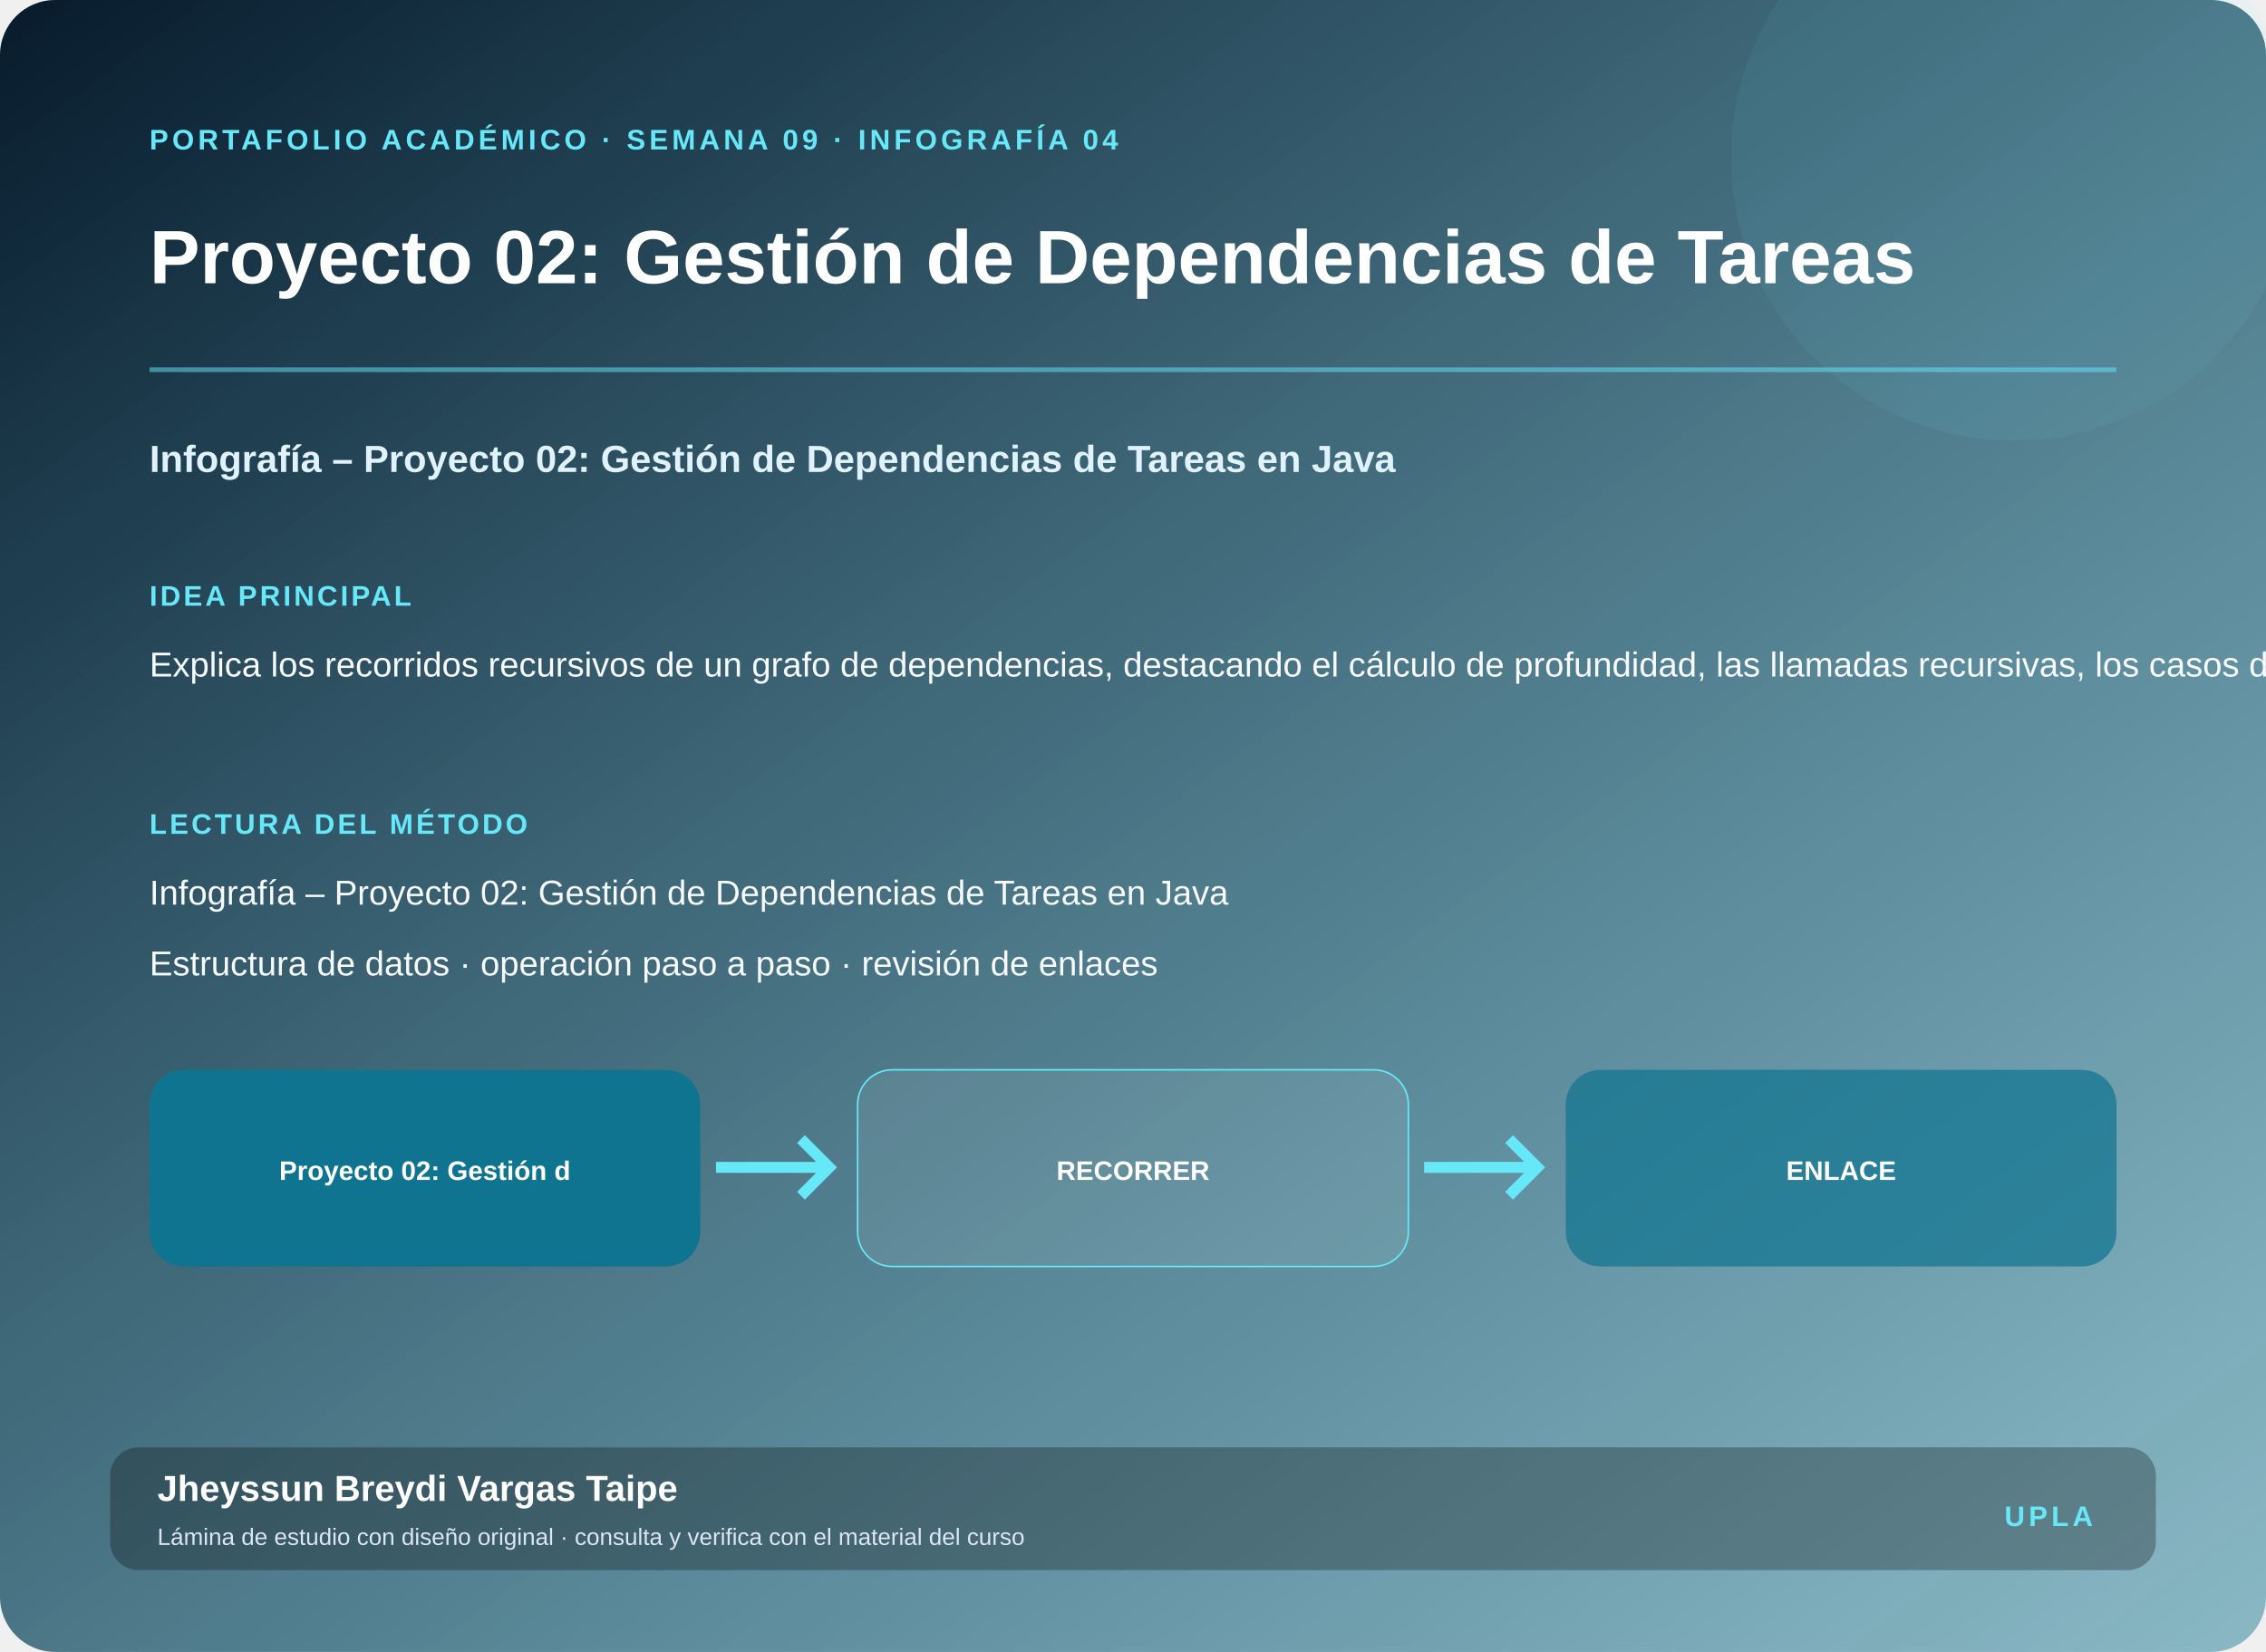
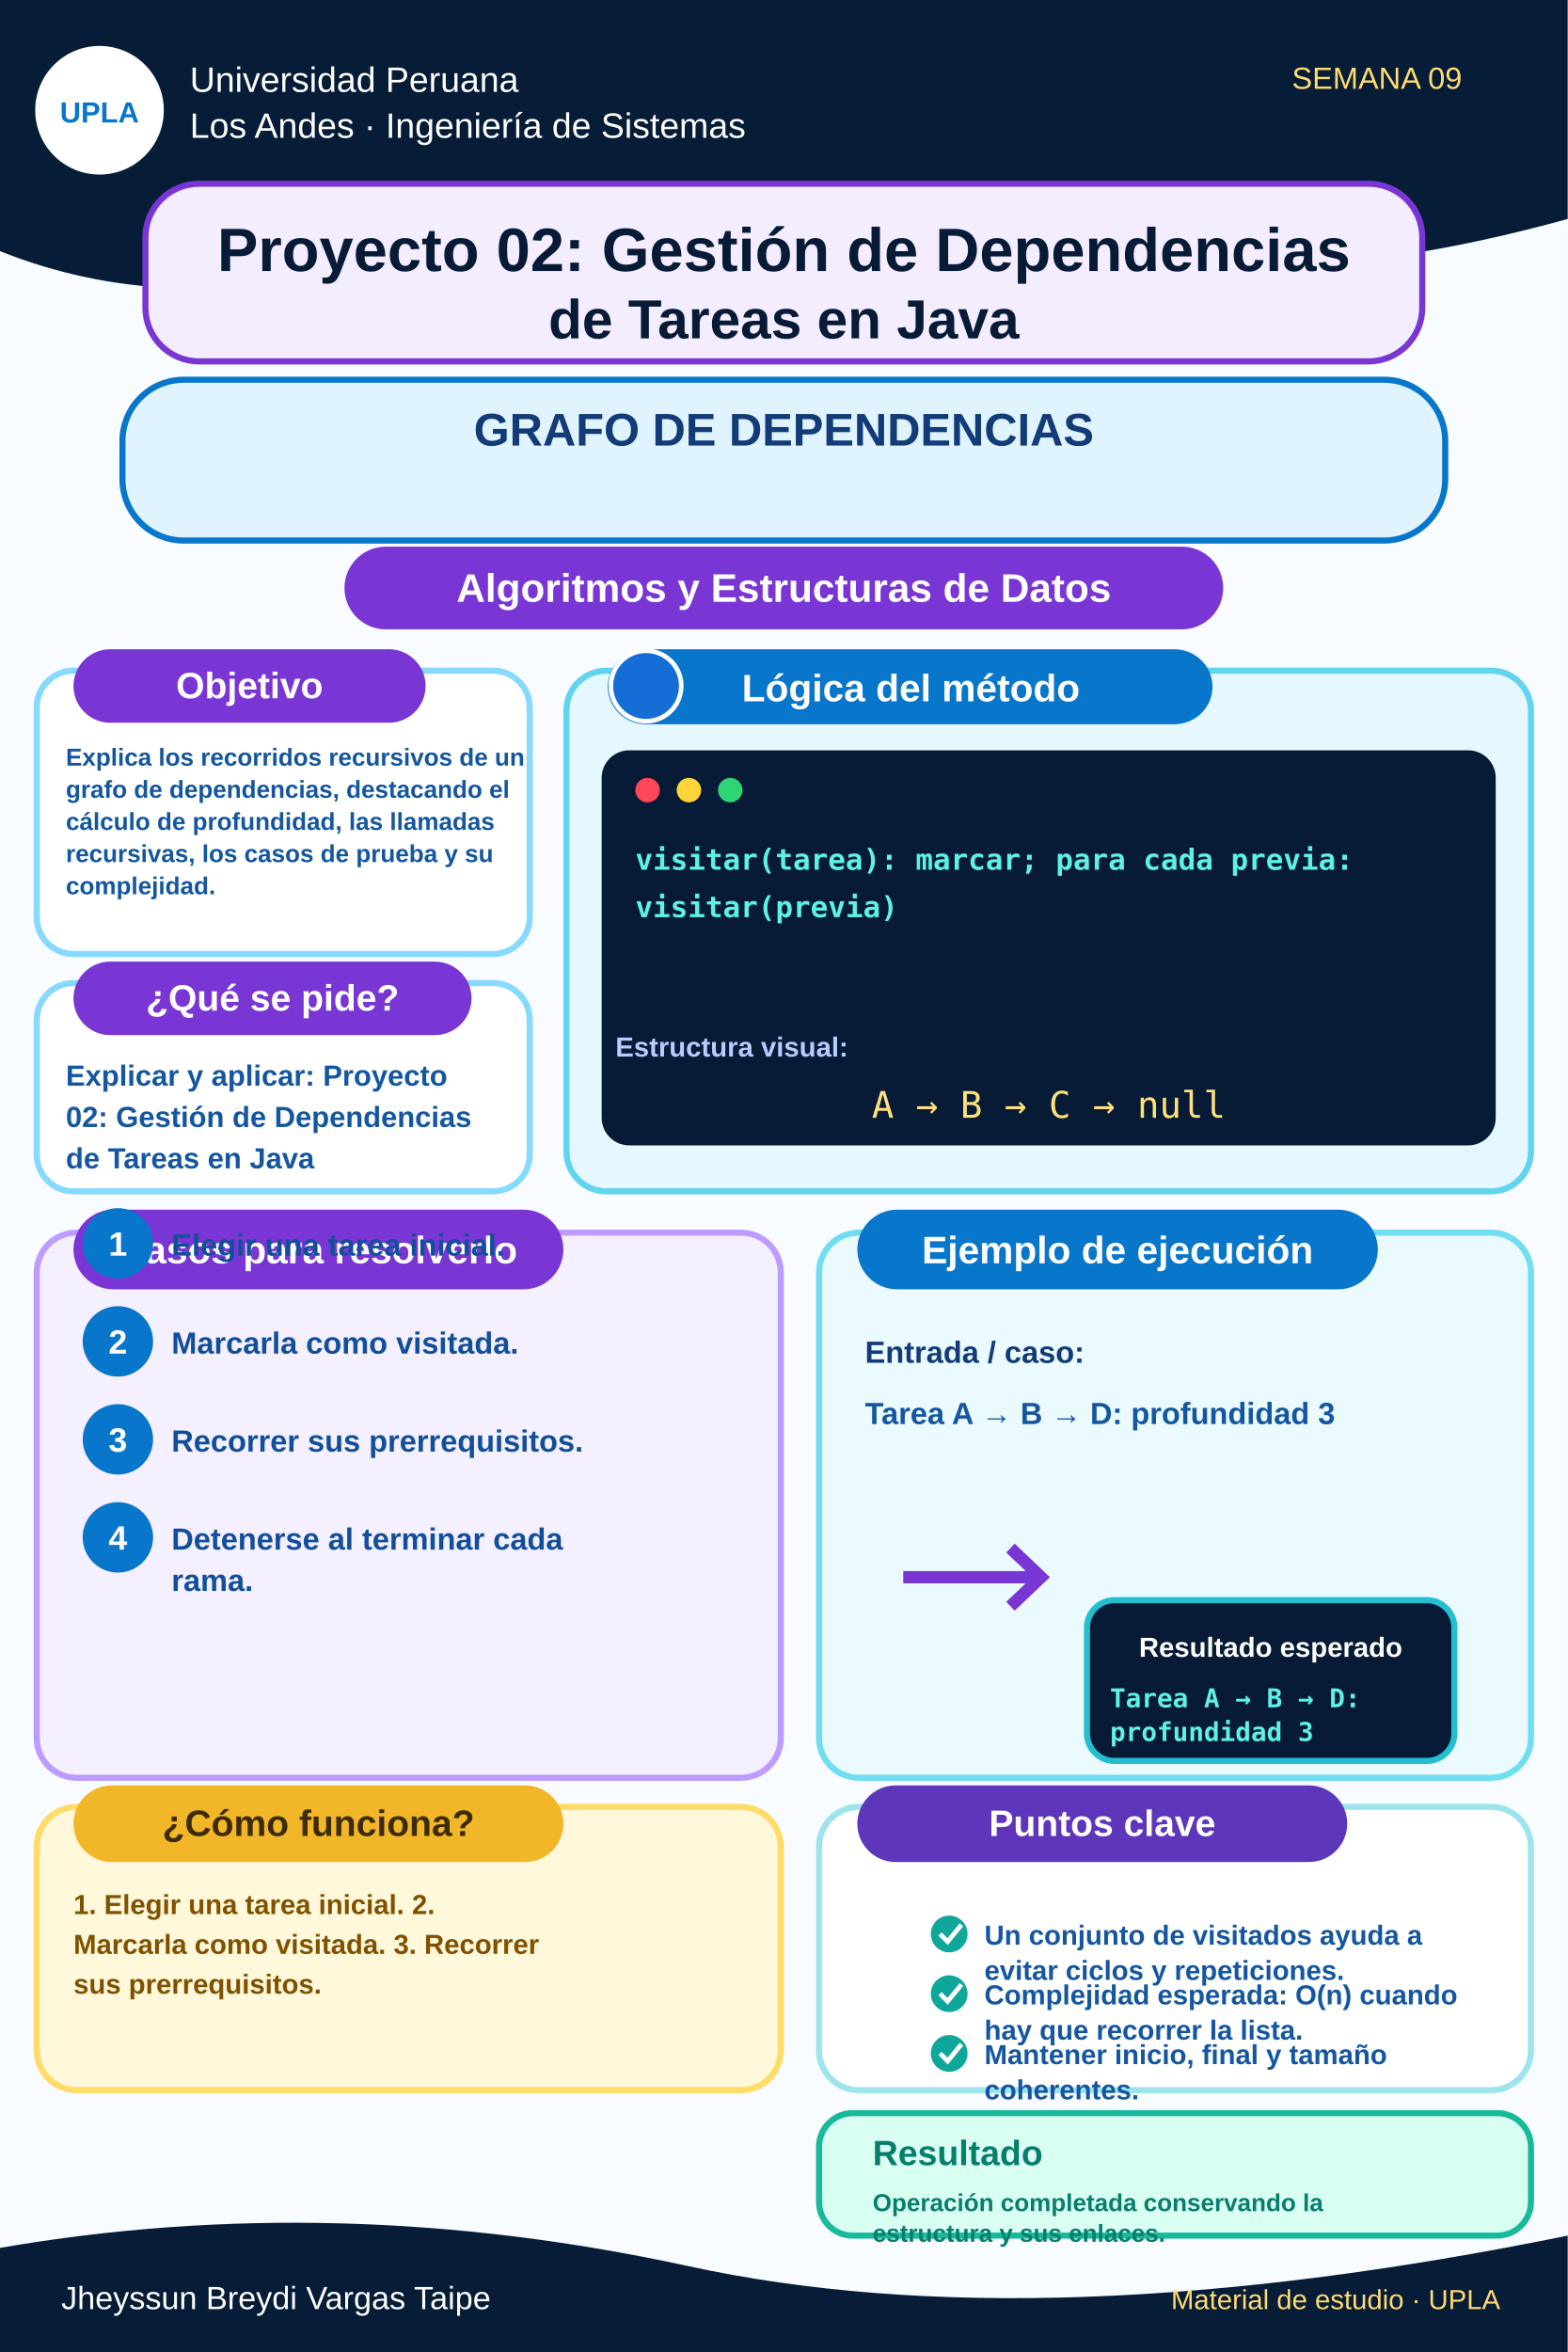
- <svg xmlns="http://www.w3.org/2000/svg" viewBox="0 0 1440 1050" role="img" aria-labelledby="t d">
-   <defs>
-     <linearGradient id="g" x1="0" y1="0" x2="1" y2="1">
-       <stop stop-color="#071a2b" />
-       <stop offset="1" stop-color="#0e7490" stop-opacity=".45" />
-     </linearGradient>
-   </defs>
-   <rect width="1440" height="1050" rx="35" fill="url(#g)" />
-   <circle cx="1280" cy="100" r="180" fill="#67e8f9" opacity=".06" />
-   <text x="95" y="95" class="kicker">PORTAFOLIO ACADÉMICO · SEMANA 09 · INFOGRAFÍA 04</text>
-   <text x="95" y="180" class="title">Proyecto 02: Gestión de Dependencias de Tareas</text>
-   <path d="M95 235H1345" stroke="#67e8f9" opacity=".5" stroke-width="3" />
-   <text x="95" y="300" class="subtitle">Infografía – Proyecto 02: Gestión de Dependencias de Tareas en Java</text>
-   <text x="95" y="385" class="label">IDEA PRINCIPAL</text>
-   <text x="95" y="430" class="body">Explica los recorridos recursivos de un grafo de dependencias, destacando el cálculo de profundidad, las llamadas recursivas, los casos de prueba y su complejidad.</text>
-   <text x="95" y="530" class="label">LECTURA DEL MÉTODO</text>
-   <text x="95" y="575" class="body">Infografía – Proyecto 02: Gestión de Dependencias de Tareas en Java</text>
-   <text x="95" y="620" class="body">Estructura de datos · operación paso a paso · revisión de enlaces</text>
-   <rect x="95" y="680" width="350" height="125" rx="22" fill="#0e7490" />
-   <rect x="545" y="680" width="350" height="125" rx="22" fill="#fff" fill-opacity=".08" stroke="#67e8f9" />
-   <rect x="995" y="680" width="350" height="125" rx="22" fill="#0e7490" opacity=".7" />
-   <text x="270" y="750" class="node">Proyecto 02: Gestión d</text>
-   <text x="720" y="750" class="node">RECORRER</text>
-   <text x="1170" y="750" class="node">ENLACE</text>
-   <path d="M455 742h72m-18-18 18 18-18 18M905 742h72m-18-18 18 18-18 18" stroke="#67e8f9" stroke-width="7" fill="none" />
-   <rect x="70" y="920" width="1300" height="78" rx="18" fill="#000" opacity=".28" />
-   <text x="100" y="954" class="foot">Jheyssun Breydi Vargas Taipe</text>
-   <text x="100" y="982" class="note">Lámina de estudio con diseño original · consulta y verifica con el material del curso</text>
-   <text x="1330" y="970" class="kicker" text-anchor="end">UPLA</text>
-   <style>.kicker{font:700 18px 'Segoe UI',Arial;letter-spacing:2.4px;fill:#67e8f9}.title{font:800 48px 'Segoe UI',Arial;fill:#fff}.subtitle{font:700 24px 'Segoe UI',Arial;fill:#e0f2fe}.label{font:800 18px 'Segoe UI',Arial;letter-spacing:1.8px;fill:#67e8f9}.body{font:500 22px 'Segoe UI',Arial;fill:#f7faff}.small{font:700 18px 'Segoe UI',Arial;fill:#fff;text-anchor:middle}.node{font:700 17px 'Segoe UI',Arial;fill:#fff;text-anchor:middle}.foot{font:800 23px 'Segoe UI',Arial;fill:#fff}.note{font:500 15px 'Segoe UI',Arial;fill:#dce7f4}</style>
+ <svg xmlns="http://www.w3.org/2000/svg" viewBox="0 0 1024 1536" role="img" aria-labelledby="t d">
+   <rect width="1024" height="1536" fill="#f8fbff" />
+   <path d="M0 0H1024V143Q800 205 620 151T240 173Q110 208 0 164Z" fill="#061c37" />
+   <circle cx="65" cy="72" r="42" fill="#fff" />
+   <text x="65" y="80" text-anchor="middle" font-family="Arial" font-size="19" font-weight="900" fill="#0876cb">UPLA</text>
+   <text x="124" y="60" font-family="Trebuchet MS,Arial" font-size="23" fill="white">Universidad Peruana</text>
+   <text x="124" y="90" font-family="Trebuchet MS,Arial" font-size="23" fill="white">Los Andes · Ingeniería de Sistemas</text>
+   <text x="955" y="58" text-anchor="end" font-family="Trebuchet MS,Arial" font-size="20" fill="#ffdc72">SEMANA 09</text>
+   <rect x="95" y="120" width="834" height="116" rx="35" fill="#f4ecff" stroke="#7936d4" stroke-width="4" />
+   <text x="512" y="177" text-anchor="middle" font-family="Trebuchet MS,Comic Sans MS,Arial" font-size="40" font-weight="900" fill="#071b36">Proyecto 02: Gestión de Dependencias</text>
+   <text x="512" y="221" text-anchor="middle" font-family="Trebuchet MS,Comic Sans MS,Arial" font-size="36" font-weight="900" fill="#071b36">de Tareas en Java</text>
+   <rect x="80" y="248" width="864" height="105" rx="40" fill="#dff4ff" stroke="#0876cb" stroke-width="4" />
+   <text x="512" y="291" text-anchor="middle" font-family="Trebuchet MS,Comic Sans MS,Arial" font-size="30" font-weight="900" fill="#123b78">
+     <tspan x="512" dy="0">GRAFO DE DEPENDENCIAS</tspan>
+   </text>
+   <rect x="225" y="357" width="574" height="54" rx="27" fill="#7936d4" />
+   <text x="512" y="393" text-anchor="middle" font-family="Trebuchet MS,Arial" font-size="26" font-weight="800" fill="white">Algoritmos y Estructuras de Datos</text>
+   <rect x="24" y="438" width="322" height="185" rx="24" fill="white" stroke="#86d9ff" stroke-width="4" />
+   <rect x="48" y="424" width="230" height="48" rx="24" fill="#7936d4" />
+   <text x="163" y="456" text-anchor="middle" font-family="Trebuchet MS,Arial" font-size="24" font-weight="900" fill="white">Objetivo</text>
+   <text x="43" y="500" font-family="Trebuchet MS,Comic Sans MS,Arial" font-size="16" font-weight="600" fill="#1456a0">
+     <tspan x="43" dy="0">Explica los recorridos recursivos de un</tspan>
+     <tspan x="43" dy="21">grafo de dependencias, destacando el</tspan>
+     <tspan x="43" dy="21">cálculo de profundidad, las llamadas</tspan>
+     <tspan x="43" dy="21">recursivas, los casos de prueba y su</tspan>
+     <tspan x="43" dy="21">complejidad.</tspan>
+   </text>
+   <rect x="24" y="642" width="322" height="136" rx="24" fill="white" stroke="#86d9ff" stroke-width="4" />
+   <rect x="48" y="628" width="260" height="48" rx="24" fill="#7936d4" />
+   <text x="178" y="660" text-anchor="middle" font-family="Trebuchet MS,Arial" font-size="24" font-weight="900" fill="white">¿Qué se pide?</text>
+   <text x="43" y="709" font-family="'Trebuchet MS','Comic Sans MS',Arial" font-size="19" font-weight="600" fill="#1456a0">
+     <tspan x="43" dy="0">Explicar y aplicar: Proyecto</tspan>
+     <tspan x="43" dy="27">02: Gestión de Dependencias</tspan>
+     <tspan x="43" dy="27">de Tareas en Java</tspan>
+   </text>
+   <rect x="370" y="438" width="630" height="340" rx="26" fill="#e6f8ff" stroke="#61d4ee" stroke-width="4" />
+   <rect x="397" y="424" width="395" height="49" rx="25" fill="#0876cb" />
+   <circle cx="422" cy="448" r="23" fill="#146ed6" stroke="white" stroke-width="3" />
+   <text x="595" y="458" text-anchor="middle" font-family="Trebuchet MS,Arial" font-size="25" font-weight="900" fill="white">Lógica del método</text>
+   <rect x="393" y="490" width="584" height="258" rx="18" fill="#071b36" />
+   <circle cx="423" cy="516" r="8" fill="#ff4757" />
+   <circle cx="450" cy="516" r="8" fill="#ffd43b" />
+   <circle cx="477" cy="516" r="8" fill="#2ed573" />
+   <text x="415" y="568" font-family="Consolas,monospace" font-size="19" font-weight="700" fill="#5ef1e4">
+     <tspan x="415" dy="0">visitar(tarea): marcar; para cada previa:</tspan>
+     <tspan x="415" dy="31">visitar(previa)</tspan>
+   </text>
+   <text x="402" y="690" font-family="'Trebuchet MS','Comic Sans MS',Arial" font-size="18" font-weight="700" fill="#b7ccff">
+     <tspan x="402" dy="0">Estructura visual:</tspan>
+   </text>
+   <text x="685" y="730" text-anchor="middle" font-family="Consolas,monospace" font-size="24" fill="#ffe17c">A → B → C → null</text>
+   <rect x="24" y="805" width="486" height="356" rx="26" fill="#f5f0ff" stroke="#bd9cff" stroke-width="4" />
+   <rect x="48" y="790" width="320" height="52" rx="26" fill="#7936d4" />
+   <text x="208" y="825" text-anchor="middle" font-family="Trebuchet MS,Arial" font-size="25" font-weight="900" fill="white">Pasos para resolverlo</text>
+   <circle cx="77" cy="812" r="23" fill="#0876cb" />
+   <text x="77" y="820" text-anchor="middle" font-family="Arial" font-size="22" font-weight="900" fill="white">1</text>
+   <text x="112" y="820" font-family="'Trebuchet MS','Comic Sans MS',Arial" font-size="20" font-weight="600" fill="#124f9b">
+     <tspan x="112" dy="0">Elegir una tarea inicial.</tspan>
+   </text>
+   <circle cx="77" cy="876" r="23" fill="#0876cb" />
+   <text x="77" y="884" text-anchor="middle" font-family="Arial" font-size="22" font-weight="900" fill="white">2</text>
+   <text x="112" y="884" font-family="'Trebuchet MS','Comic Sans MS',Arial" font-size="20" font-weight="600" fill="#124f9b">
+     <tspan x="112" dy="0">Marcarla como visitada.</tspan>
+   </text>
+   <circle cx="77" cy="940" r="23" fill="#0876cb" />
+   <text x="77" y="948" text-anchor="middle" font-family="Arial" font-size="22" font-weight="900" fill="white">3</text>
+   <text x="112" y="948" font-family="'Trebuchet MS','Comic Sans MS',Arial" font-size="20" font-weight="600" fill="#124f9b">
+     <tspan x="112" dy="0">Recorrer sus prerrequisitos.</tspan>
+   </text>
+   <circle cx="77" cy="1004" r="23" fill="#0876cb" />
+   <text x="77" y="1012" text-anchor="middle" font-family="Arial" font-size="22" font-weight="900" fill="white">4</text>
+   <text x="112" y="1012" font-family="'Trebuchet MS','Comic Sans MS',Arial" font-size="20" font-weight="600" fill="#124f9b">
+     <tspan x="112" dy="0">Detenerse al terminar cada</tspan>
+     <tspan x="112" dy="27">rama.</tspan>
+   </text>
+   <rect x="535" y="805" width="465" height="356" rx="26" fill="#eafaff" stroke="#70ddf0" stroke-width="4" />
+   <rect x="560" y="790" width="340" height="52" rx="26" fill="#0876cb" />
+   <text x="730" y="825" text-anchor="middle" font-family="Trebuchet MS,Arial" font-size="25" font-weight="900" fill="white">Ejemplo de ejecución</text>
+   <text x="565" y="890" font-family="Trebuchet MS,Arial" font-size="20" font-weight="800" fill="#123b78">Entrada / caso:</text>
+   <text x="565" y="930" font-family="'Trebuchet MS','Comic Sans MS',Arial" font-size="20" font-weight="700" fill="#1456a0">
+     <tspan x="565" dy="0">Tarea A → B → D: profundidad 3</tspan>
+   </text>
+   <path d="M590 1030h90m-20-19 20 19-20 19" stroke="#7936d4" stroke-width="8" fill="none" />
+   <rect x="710" y="1045" width="240" height="105" rx="18" fill="#071b36" stroke="#23bfd0" stroke-width="4" />
+   <text x="830" y="1082" text-anchor="middle" font-family="Trebuchet MS,Arial" font-size="18" font-weight="800" fill="white">Resultado esperado</text>
+   <text x="725" y="1115" font-family="Consolas,monospace" font-size="17" font-weight="600" fill="#5ef1e4">
+     <tspan x="725" dy="0">Tarea A → B → D:</tspan>
+     <tspan x="725" dy="22">profundidad 3</tspan>
+   </text>
+   <rect x="24" y="1180" width="486" height="185" rx="26" fill="#fff8db" stroke="#ffdb68" stroke-width="4" />
+   <rect x="48" y="1166" width="320" height="50" rx="25" fill="#f2b728" />
+   <text x="208" y="1199" text-anchor="middle" font-family="Trebuchet MS,Arial" font-size="24" font-weight="900" fill="#3d2b05">¿Cómo funciona?</text>
+   <text x="48" y="1250" font-family="'Trebuchet MS','Comic Sans MS',Arial" font-size="18" font-weight="700" fill="#805200">
+     <tspan x="48" dy="0">1. Elegir una tarea inicial. 2.</tspan>
+     <tspan x="48" dy="26">Marcarla como visitada. 3. Recorrer</tspan>
+     <tspan x="48" dy="26">sus prerrequisitos.</tspan>
+   </text>
+   <rect x="535" y="1180" width="465" height="185" rx="26" fill="white" stroke="#9de4ed" stroke-width="4" />
+   <rect x="560" y="1166" width="320" height="50" rx="25" fill="#5d36bb" />
+   <text x="720" y="1199" text-anchor="middle" font-family="Trebuchet MS,Arial" font-size="24" font-weight="900" fill="white">Puntos clave</text>
+   <circle cx="620" cy="1263" r="12" fill="#10a79b" />
+   <path d="M614 1263l5 5 9-11" fill="none" stroke="white" stroke-width="3" />
+   <text x="643" y="1270" font-family="'Trebuchet MS','Comic Sans MS',Arial" font-size="18" font-weight="600" fill="#1456a0">
+     <tspan x="643" dy="0">Un conjunto de visitados ayuda a</tspan>
+     <tspan x="643" dy="23">evitar ciclos y repeticiones.</tspan>
+   </text>
+   <circle cx="620" cy="1302" r="12" fill="#10a79b" />
+   <path d="M614 1302l5 5 9-11" fill="none" stroke="white" stroke-width="3" />
+   <text x="643" y="1309" font-family="'Trebuchet MS','Comic Sans MS',Arial" font-size="18" font-weight="600" fill="#1456a0">
+     <tspan x="643" dy="0">Complejidad esperada: O(n) cuando</tspan>
+     <tspan x="643" dy="23">hay que recorrer la lista.</tspan>
+   </text>
+   <circle cx="620" cy="1341" r="12" fill="#10a79b" />
+   <path d="M614 1341l5 5 9-11" fill="none" stroke="white" stroke-width="3" />
+   <text x="643" y="1348" font-family="'Trebuchet MS','Comic Sans MS',Arial" font-size="18" font-weight="600" fill="#1456a0">
+     <tspan x="643" dy="0">Mantener inicio, final y tamaño</tspan>
+     <tspan x="643" dy="23">coherentes.</tspan>
+   </text>
+   <rect x="535" y="1380" width="465" height="80" rx="22" fill="#d9fff3" stroke="#19b99c" stroke-width="4" />
+   <text x="570" y="1414" font-family="Trebuchet MS,Arial" font-size="23" font-weight="900" fill="#087e6d">Resultado</text>
+   <text x="570" y="1444" font-family="'Trebuchet MS','Comic Sans MS',Arial" font-size="16" font-weight="600" fill="#087e6d">
+     <tspan x="570" dy="0">Operación completada conservando la</tspan>
+     <tspan x="570" dy="20">estructura y sus enlaces.</tspan>
+   </text>
+   <path d="M0 1468Q220 1430 450 1480T1024 1460V1536H0Z" fill="#061c37" />
+   <text x="40" y="1508" font-family="Trebuchet MS,Arial" font-size="21" fill="white">Jheyssun Breydi Vargas Taipe</text>
+   <text x="980" y="1508" text-anchor="end" font-family="Trebuchet MS,Arial" font-size="18" fill="#ffdc72">Material de estudio · UPLA</text>
</svg>
